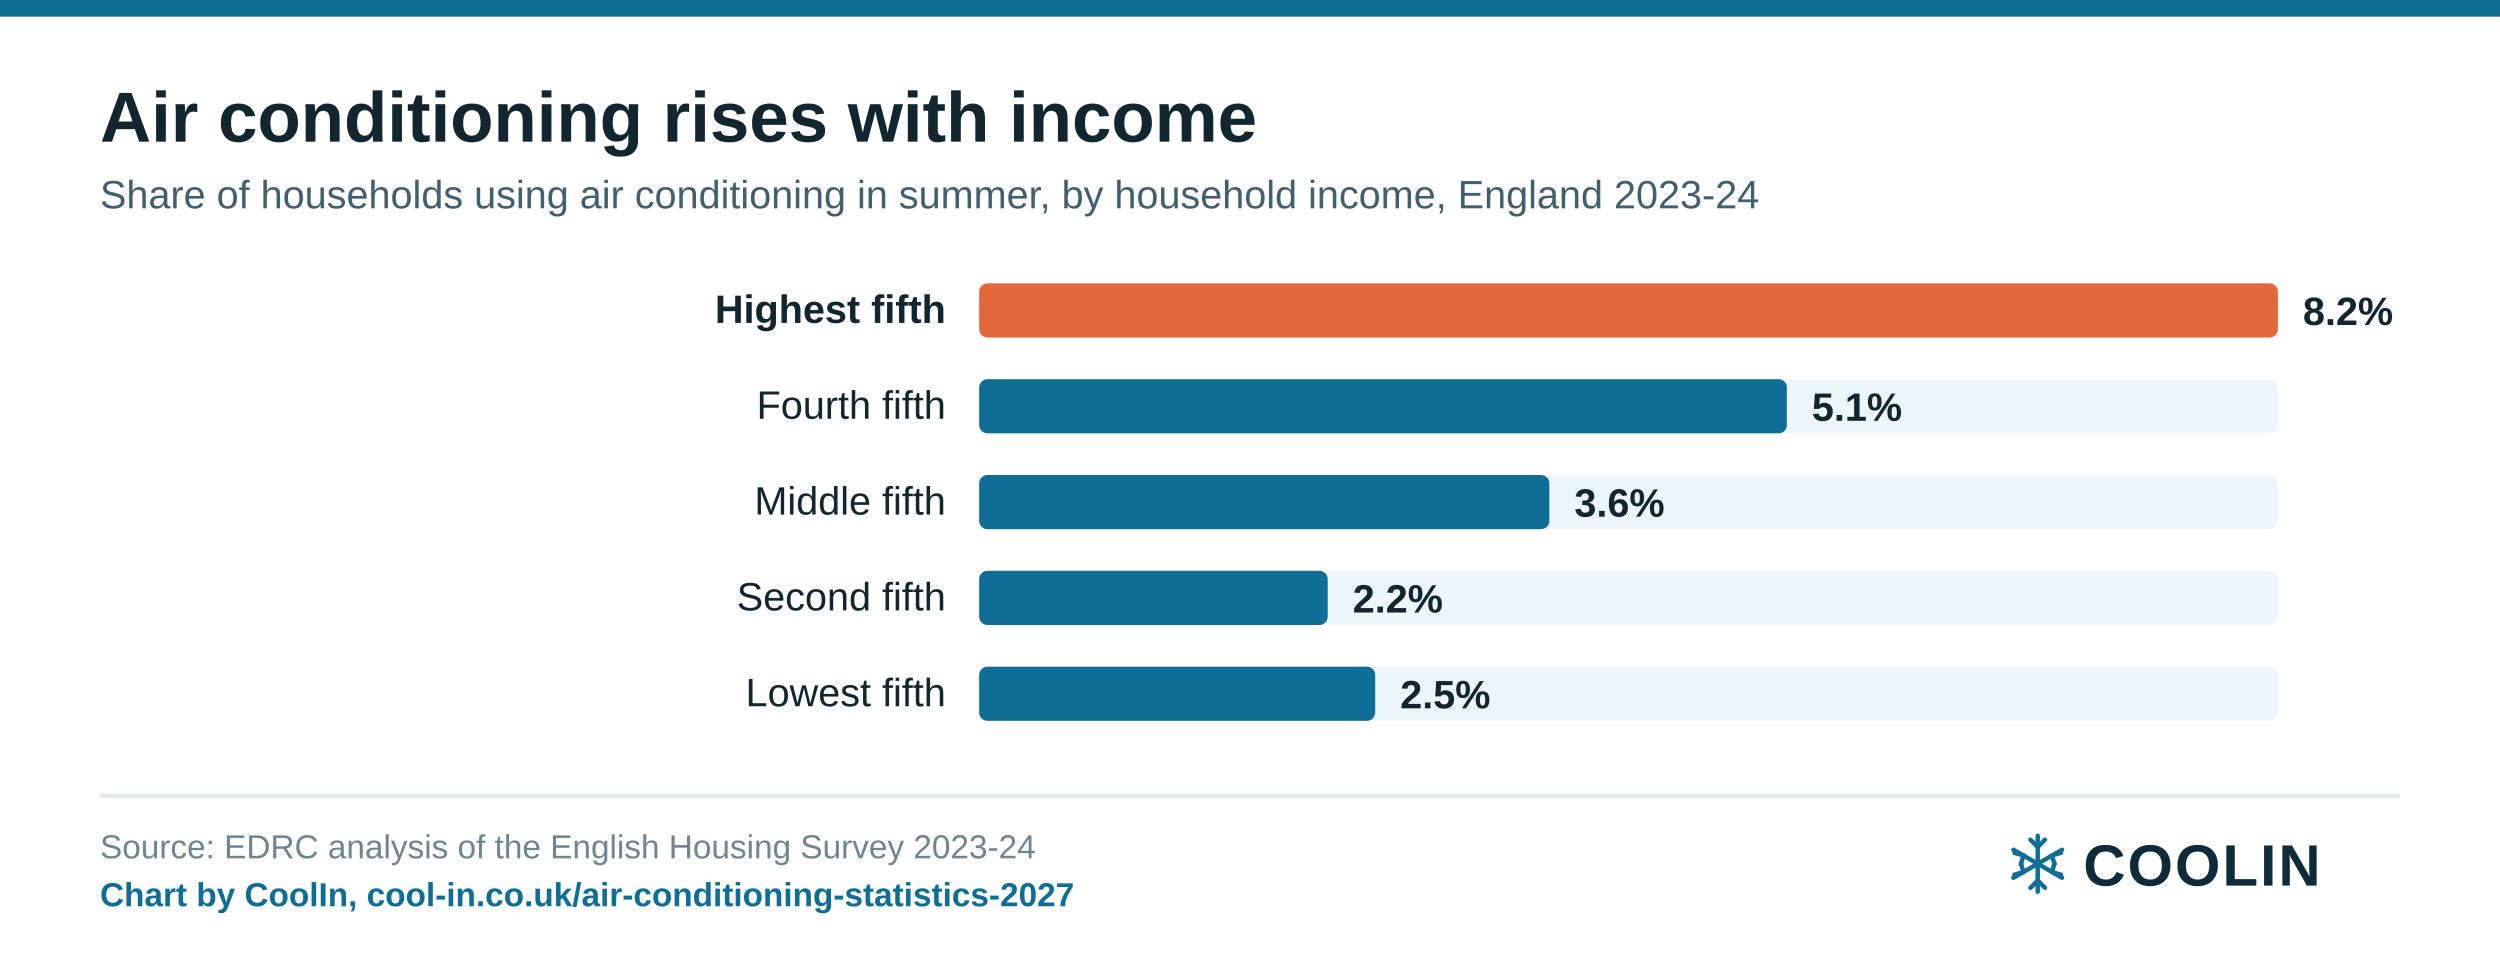
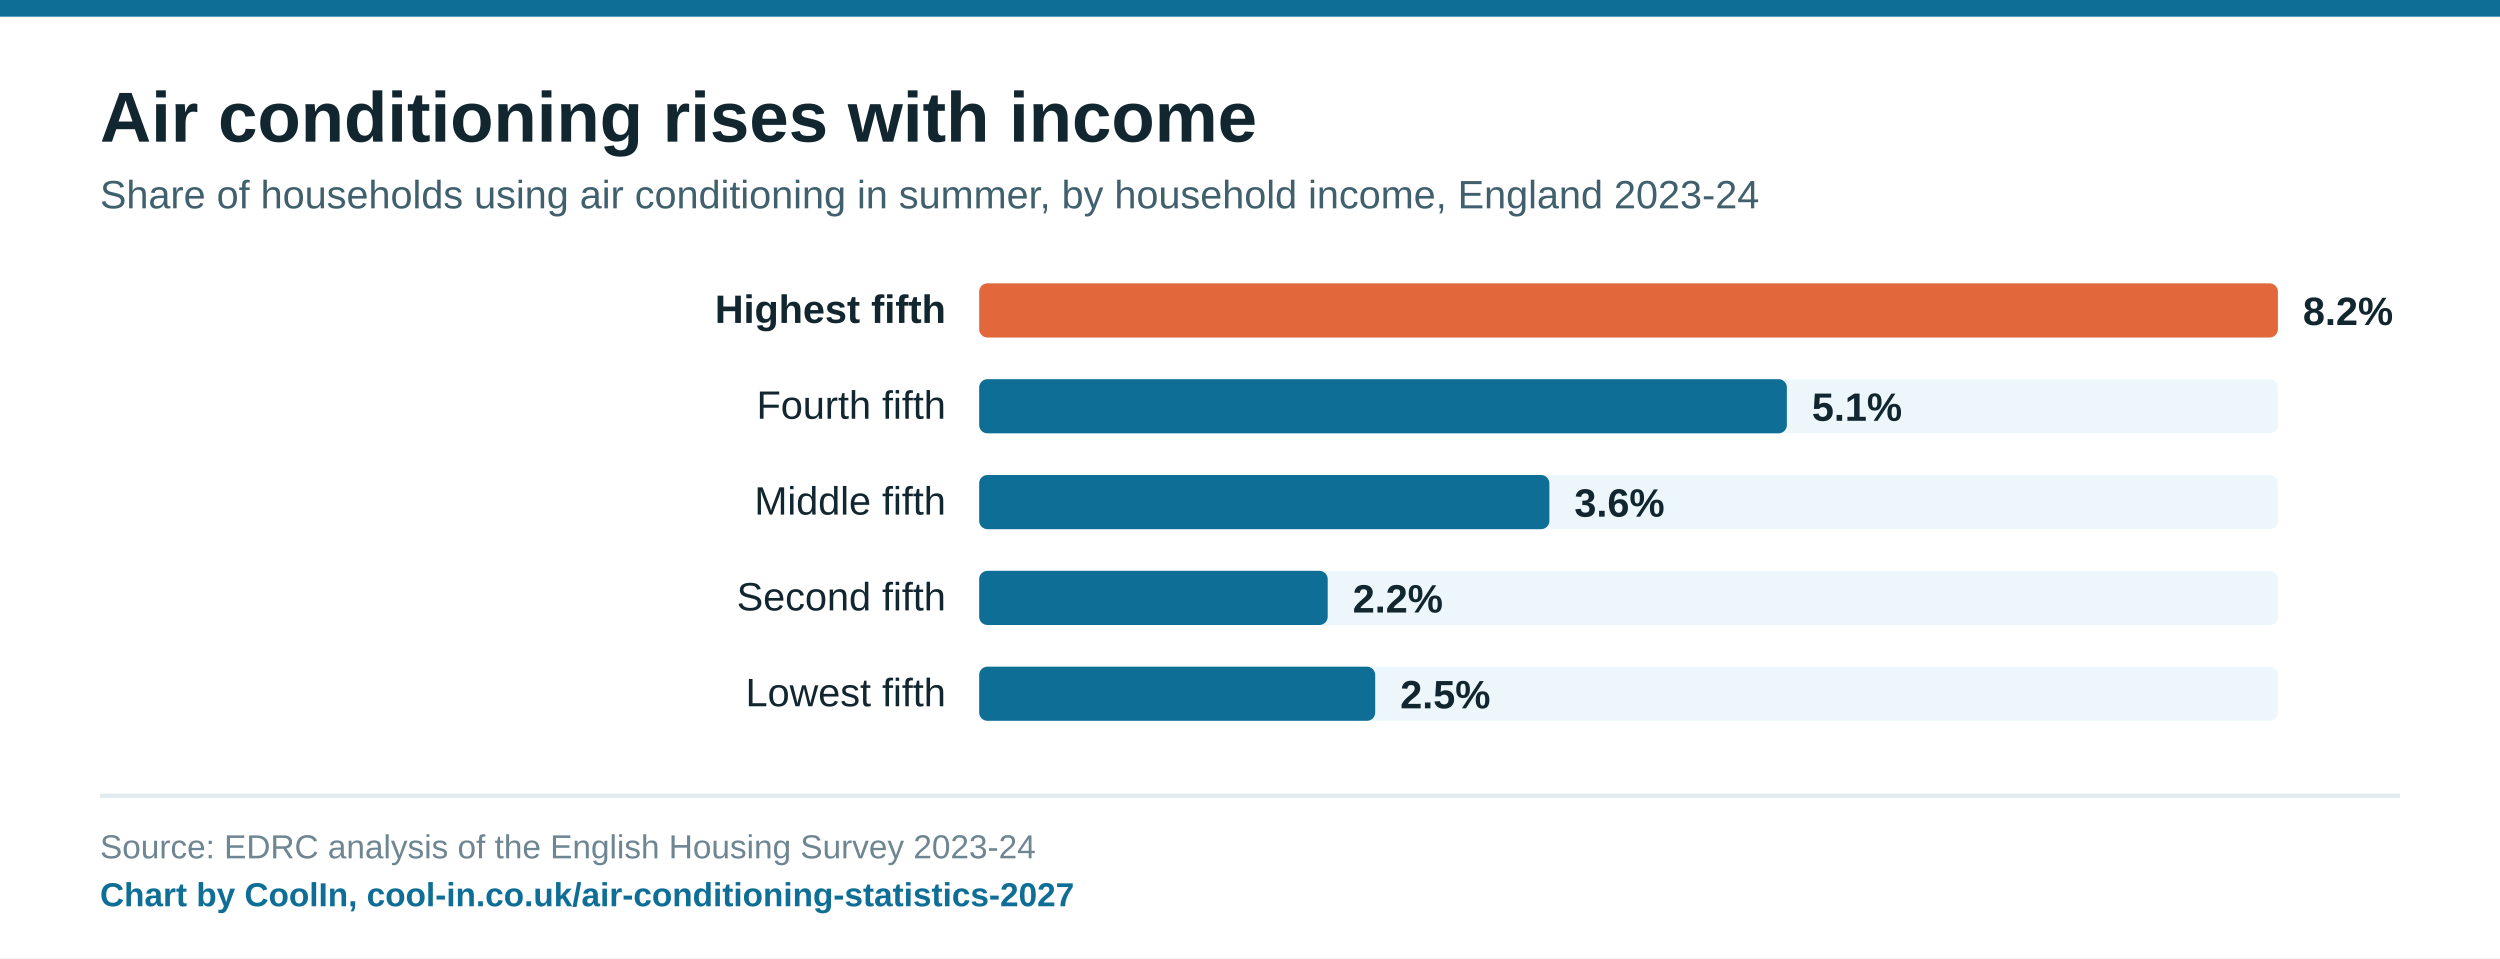
- <svg xmlns="http://www.w3.org/2000/svg" viewBox="0 0 1200 467" width="1200" height="467" font-family="Arial, Helvetica, sans-serif">
-   <rect width="1200" height="467" fill="#FFFFFF" />
+ <svg xmlns="http://www.w3.org/2000/svg" viewBox="0 0 1200 460" width="1200" height="460" font-family="Arial, Helvetica, sans-serif">
+   <rect width="1200" height="460" fill="#FFFFFF" />
  <rect width="1200" height="8" fill="#0E6E96" />
  <text x="48" y="68" font-size="34" font-weight="700" fill="#12262F">Air conditioning rises with income</text>
  <text x="48" y="100" font-size="19" fill="#41606E">Share of households using air conditioning in summer, by household income, England 2023-24</text>
  <g transform="translate(0,130)">
    <defs>
      <pattern id="hatch" width="10" height="10" patternUnits="userSpaceOnUse" patternTransform="rotate(45)">
        <rect width="10" height="10" fill="#FBE7DC" />
        <line x1="0" y1="0" x2="0" y2="10" stroke="#E2673B" stroke-width="4" />
      </pattern>
    </defs>
    <text x="454" y="25" font-size="19" font-weight="700" fill="#12262F" text-anchor="end">Highest fifth</text>
    <rect x="470" y="6" width="623.4" height="26" rx="4" fill="#D7EDF7" opacity=".45" />
    <rect x="470" y="6" width="623.4" height="26" rx="4" fill="#E2673B" />
    <text x="1105.4" y="26" font-size="19" font-weight="700" fill="#12262F">8.2%</text>
    <text x="454" y="71" font-size="19" font-weight="400" fill="#12262F" text-anchor="end">Fourth fifth</text>
    <rect x="470" y="52" width="623.4" height="26" rx="4" fill="#D7EDF7" opacity=".45" />
    <rect x="470" y="52" width="387.7" height="26" rx="4" fill="#0E6E96" />
    <text x="869.7" y="72" font-size="19" font-weight="700" fill="#12262F">5.1%</text>
    <text x="454" y="117" font-size="19" font-weight="400" fill="#12262F" text-anchor="end">Middle fifth</text>
    <rect x="470" y="98" width="623.4" height="26" rx="4" fill="#D7EDF7" opacity=".45" />
    <rect x="470" y="98" width="273.7" height="26" rx="4" fill="#0E6E96" />
    <text x="755.7" y="118" font-size="19" font-weight="700" fill="#12262F">3.6%</text>
    <text x="454" y="163" font-size="19" font-weight="400" fill="#12262F" text-anchor="end">Second fifth</text>
    <rect x="470" y="144" width="623.4" height="26" rx="4" fill="#D7EDF7" opacity=".45" />
    <rect x="470" y="144" width="167.3" height="26" rx="4" fill="#0E6E96" />
    <text x="649.3" y="164" font-size="19" font-weight="700" fill="#12262F">2.2%</text>
    <text x="454" y="209" font-size="19" font-weight="400" fill="#12262F" text-anchor="end">Lowest fifth</text>
    <rect x="470" y="190" width="623.4" height="26" rx="4" fill="#D7EDF7" opacity=".45" />
    <rect x="470" y="190" width="190.1" height="26" rx="4" fill="#0E6E96" />
    <text x="672.1" y="210" font-size="19" font-weight="700" fill="#12262F">2.5%</text>
  </g>
  <line x1="48" y1="382" x2="1152" y2="382" stroke="#E1EAEF" stroke-width="2" />
  <text x="48" y="412" font-size="16" fill="#6E8592">Source: EDRC analysis of the English Housing Survey 2023-24</text>
  <text x="48" y="435" font-size="16" font-weight="700" fill="#0E6E96">Chart by CoolIn, cool-in.co.uk/air-conditioning-statistics-2027</text>
-   <g transform="translate(962,398.5) scale(1.342)" fill="none" stroke="#0E6E96" stroke-width="1.6" stroke-linecap="round">
-     <path d="M12 2v20" />
-     <path d="M3.3 7 20.7 17" />
-     <path d="M20.7 7 3.3 17" />
-     <path d="M12 6 9.4 3.4M12 6l2.6-2.6M12 18l-2.6 2.6M12 18l2.6 2.6" />
-     <path d="m17.1 9 3.2-.9M17.1 9l.9 3.2M6.9 15l-3.2.9M6.9 15 6 11.8" />
-     <path d="m17.1 15 3.2.9M17.1 15l.9-3.2M6.9 9l-3.2-.9M6.9 9 6 12.2" />
-   </g>
-   <text x="1000" y="425.1" font-size="28" font-weight="900" letter-spacing="1" fill="#0D2B38">COOLIN</text>
</svg>
